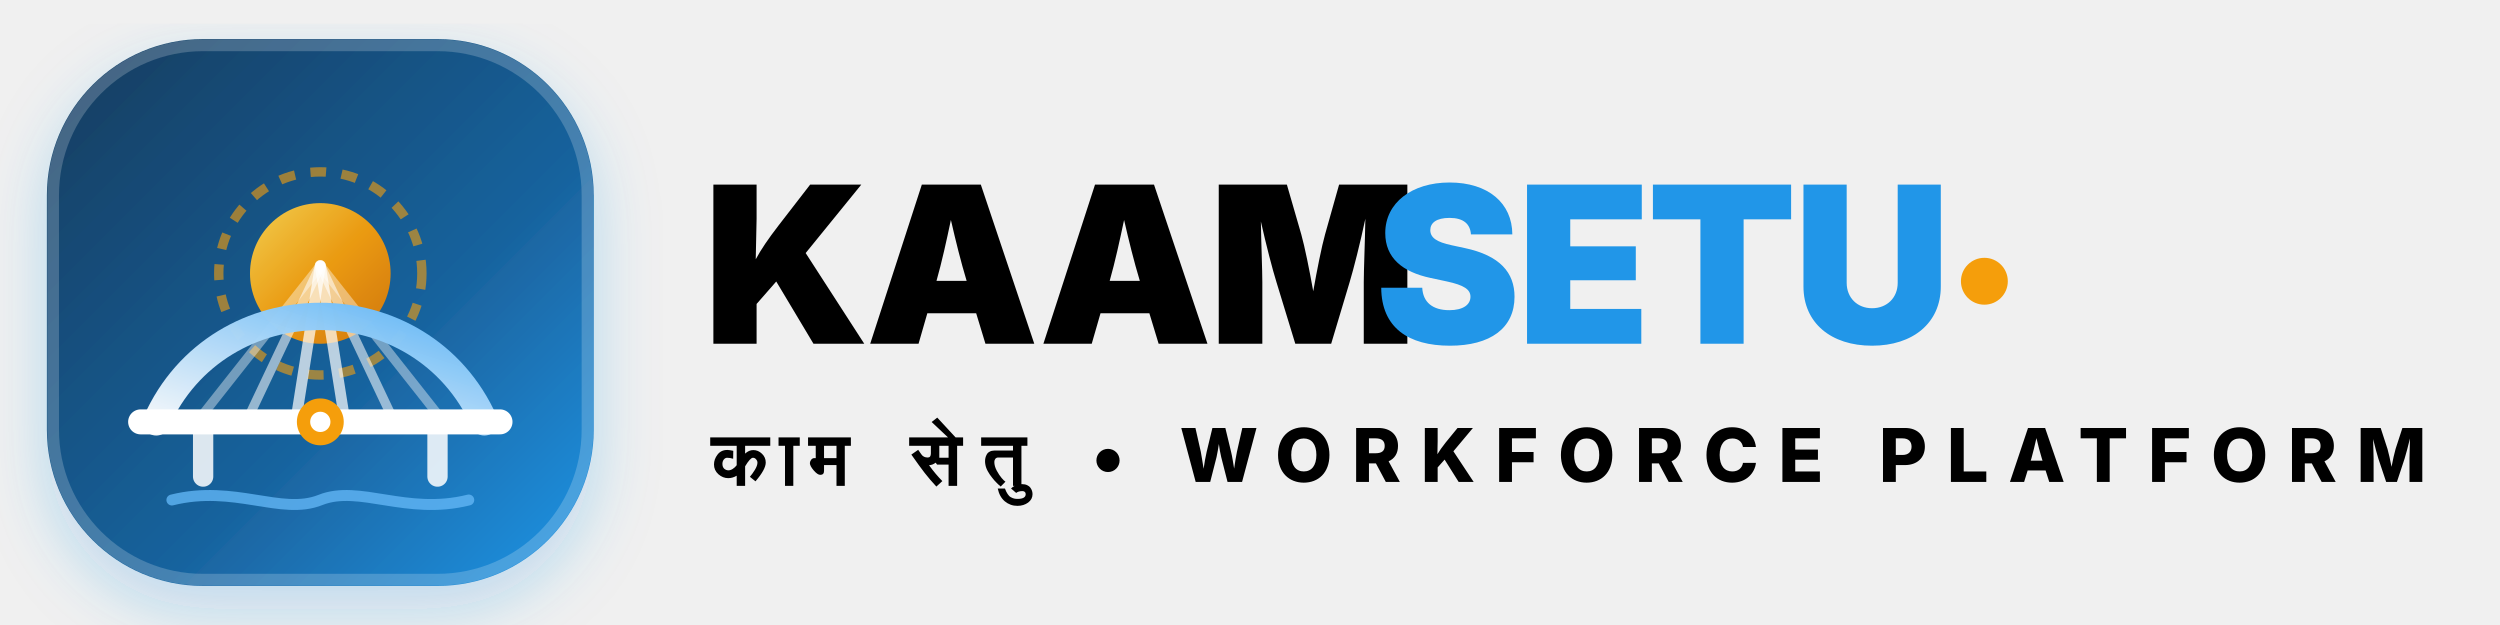
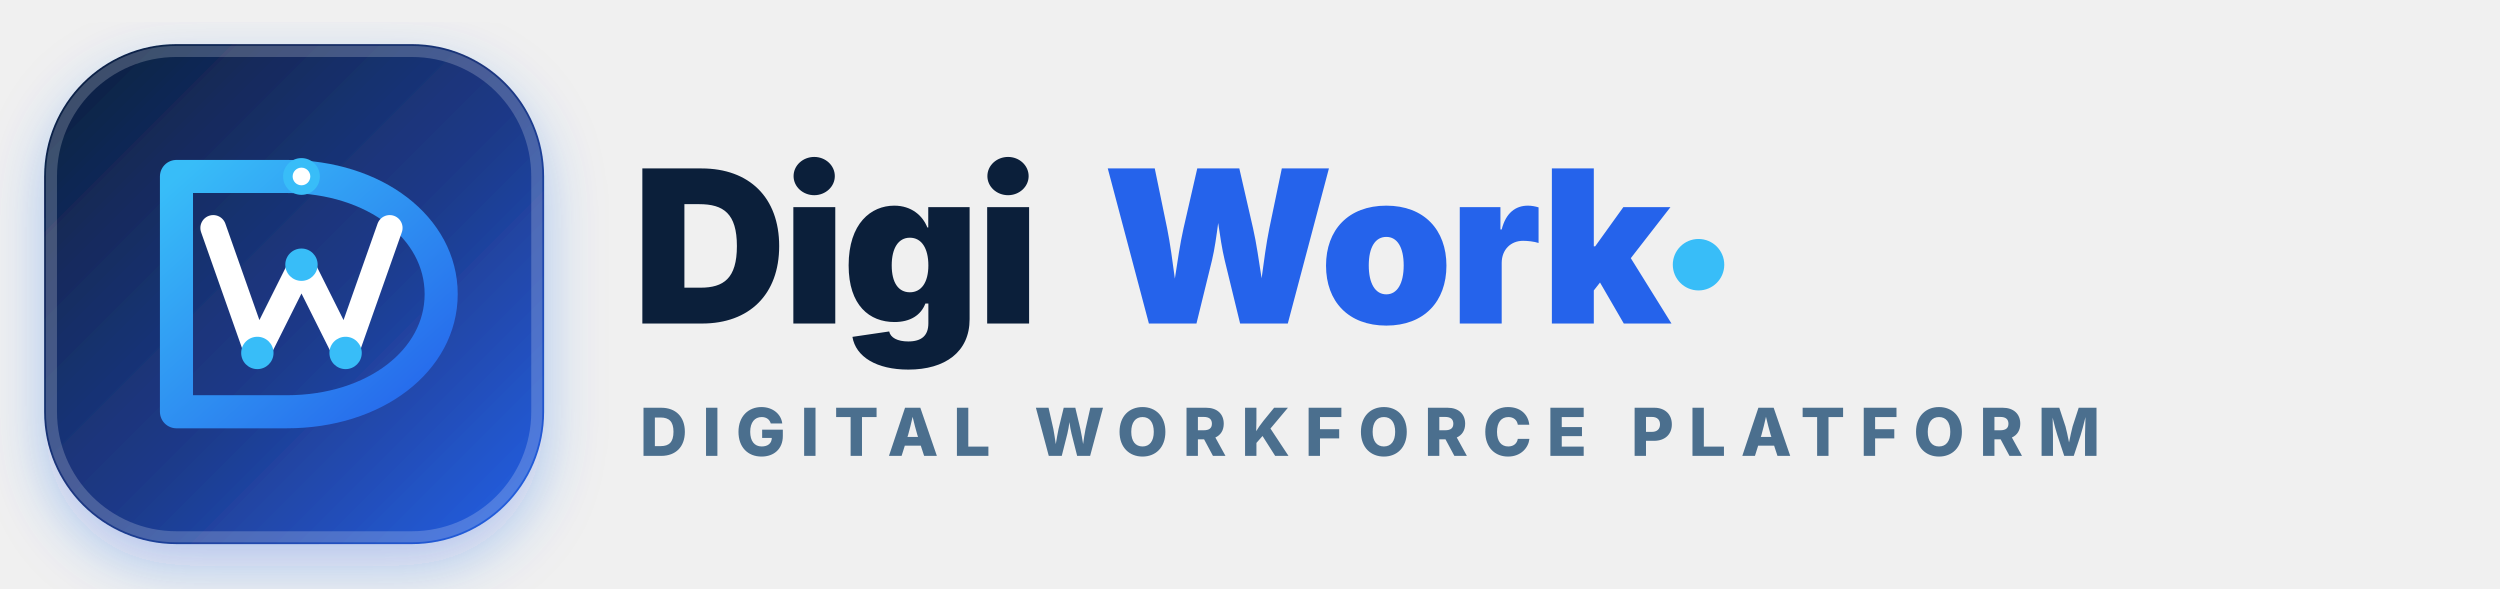
- <svg xmlns="http://www.w3.org/2000/svg" viewBox="0 0 320 80" fill="none">
+ <svg xmlns="http://www.w3.org/2000/svg" viewBox="0 0 340 80" fill="none">
  <defs>
-     <linearGradient id="logoBgGrad" x1="0%" y1="0%" x2="100%" y2="100%">
-       <stop offset="0%" stop-color="#123B5D" />
-       <stop offset="60%" stop-color="#19639E" />
-       <stop offset="100%" stop-color="#2196E8" />
+     <linearGradient id="dwLogoBg" x1="0%" y1="0%" x2="100%" y2="100%">
+       <stop offset="0%" stop-color="#0B1F3A" />
+       <stop offset="55%" stop-color="#1E3A8A" />
+       <stop offset="100%" stop-color="#2563EB" />
    </linearGradient>
-     <linearGradient id="logoBridgeGrad" x1="0%" y1="100%" x2="100%" y2="0%">
-       <stop offset="0%" stop-color="#FFFFFF" stop-opacity="0.95" />
-       <stop offset="100%" stop-color="#60B5F5" />
+     <linearGradient id="dwLogoAccent" x1="0%" y1="0%" x2="100%" y2="100%">
+       <stop offset="0%" stop-color="#38BDF8" />
+       <stop offset="100%" stop-color="#2563EB" />
    </linearGradient>
-     <linearGradient id="logoGoldGrad" x1="0%" y1="0%" x2="100%" y2="100%">
-       <stop offset="0%" stop-color="#FCD34D" />
-       <stop offset="50%" stop-color="#F59E0B" />
-       <stop offset="100%" stop-color="#D97706" />
-     </linearGradient>
-     <filter id="logoShadow" x="-10%" y="-10%" width="130%" height="130%">
-       <feDropShadow dx="0" dy="3" stdDeviation="4" flood-color="#2196E8" flood-opacity="0.25" />
+     <filter id="dwLogoShadow" x="-10%" y="-10%" width="130%" height="130%">
+       <feDropShadow dx="0" dy="3" stdDeviation="4" flood-color="#2563EB" flood-opacity="0.3" />
    </filter>
  </defs>
-   <g transform="translate(6, 5)">
-     <rect x="0" y="0" width="70" height="70" rx="20" fill="url(#logoBgGrad)" filter="url(#logoShadow)" />
-     <rect x="0.8" y="0.8" width="68.4" height="68.4" rx="19.2" fill="none" stroke="#FFFFFF" stroke-opacity="0.2" stroke-width="1.5" />
-     <circle cx="35" cy="30" r="9" fill="url(#logoGoldGrad)" opacity="0.95" />
-     <circle cx="35" cy="30" r="13" fill="none" stroke="#F59E0B" stroke-width="1.2" stroke-dasharray="2 2" opacity="0.6" />
-     <path d="M 20 48 L 35 29" stroke="#FFFFFF" stroke-width="1.2" stroke-linecap="round" opacity="0.4" />
-     <path d="M 26 48 L 35 29" stroke="#FFFFFF" stroke-width="1.2" stroke-linecap="round" opacity="0.55" />
-     <path d="M 32 48 L 35 29" stroke="#FFFFFF" stroke-width="1.4" stroke-linecap="round" opacity="0.7" />
-     <path d="M 50 48 L 35 29" stroke="#FFFFFF" stroke-width="1.2" stroke-linecap="round" opacity="0.4" />
-     <path d="M 44 48 L 35 29" stroke="#FFFFFF" stroke-width="1.2" stroke-linecap="round" opacity="0.55" />
-     <path d="M 38 48 L 35 29" stroke="#FFFFFF" stroke-width="1.4" stroke-linecap="round" opacity="0.7" />
-     <path d="M 14 49 C 22 31, 48 31, 56 49" stroke="url(#logoBridgeGrad)" stroke-width="3.5" stroke-linecap="round" fill="none" />
-     <path d="M 12 49 L 58 49" stroke="#FFFFFF" stroke-width="3.2" stroke-linecap="round" />
-     <circle cx="35" cy="49" r="3" fill="#F59E0B" />
-     <circle cx="35" cy="49" r="1.3" fill="#FFFFFF" />
-     <path d="M 20 49 L 20 56" stroke="#FFFFFF" stroke-width="2.6" stroke-linecap="round" opacity="0.85" />
-     <path d="M 50 49 L 50 56" stroke="#FFFFFF" stroke-width="2.6" stroke-linecap="round" opacity="0.85" />
-     <path d="M 16 59 C 24 57, 30 61, 35 59 C 40 57, 46 61, 54 59" stroke="#60B5F5" stroke-width="1.4" stroke-linecap="round" opacity="0.8" />
+   <g transform="translate(6, 6)">
+     <rect x="0" y="0" width="68" height="68" rx="18" fill="url(#dwLogoBg)" filter="url(#dwLogoShadow)" />
+     <rect x="1" y="1" width="66" height="66" rx="17" fill="none" stroke="#FFFFFF" stroke-opacity="0.2" stroke-width="1.5" />
+     <path d="M 18 18 L 33 18 C 45 18, 54 25, 54 34 C 54 43, 45 50, 33 50 L 18 50 Z" stroke="url(#dwLogoAccent)" stroke-width="4.5" stroke-linecap="round" stroke-linejoin="round" fill="none" />
+     <path d="M 23 25 L 29 42 L 35 30 L 41 42 L 47 25" stroke="#FFFFFF" stroke-width="3.5" stroke-linecap="round" stroke-linejoin="round" fill="none" />
+     <circle cx="29" cy="42" r="2.2" fill="#38BDF8" />
+     <circle cx="35" cy="30" r="2.2" fill="#38BDF8" />
+     <circle cx="41" cy="42" r="2.2" fill="#38BDF8" />
+     <circle cx="35" cy="18" r="2.5" fill="#38BDF8" />
+     <circle cx="35" cy="18" r="1.2" fill="#FFFFFF" />
  </g>
-   <g transform="translate(90, 44)">
-     <text x="0" y="0" font-family="system-ui, -apple-system, 'Inter', 'Segoe UI', Roboto, sans-serif" font-size="28" font-weight="900" fill="#000000" letter-spacing="-0.5">KAAM</text>
-     <text x="86" y="0" font-family="system-ui, -apple-system, 'Inter', 'Segoe UI', Roboto, sans-serif" font-size="28" font-weight="900" fill="#2196E8" letter-spacing="-0.5">SETU</text>
-     <circle cx="164" cy="-8" r="3" fill="#F59E0B" />
-     <text x="1" y="18" font-family="system-ui, -apple-system, 'Inter', 'Segoe UI', Roboto, sans-serif" font-size="9.5" font-weight="800" fill="#000000" letter-spacing="2.5">काम सेतु • WORKFORCE PLATFORM</text>
+   <g transform="translate(86, 44)">
+     <text x="0" y="0" font-family="system-ui, -apple-system, 'Inter', 'Segoe UI', Roboto, sans-serif" font-size="29" font-weight="900" fill="#0B1F3A" letter-spacing="-0.5">Digi</text>
+     <text x="64" y="0" font-family="system-ui, -apple-system, 'Inter', 'Segoe UI', Roboto, sans-serif" font-size="29" font-weight="900" fill="#2563EB" letter-spacing="-0.5">Work</text>
+     <circle cx="145" cy="-8" r="3.5" fill="#38BDF8" />
+     <text x="1" y="18" font-family="system-ui, -apple-system, 'Inter', 'Segoe UI', Roboto, sans-serif" font-size="9" font-weight="800" fill="#4B6F8E" letter-spacing="2">DIGITAL WORKFORCE PLATFORM</text>
  </g>
</svg>
